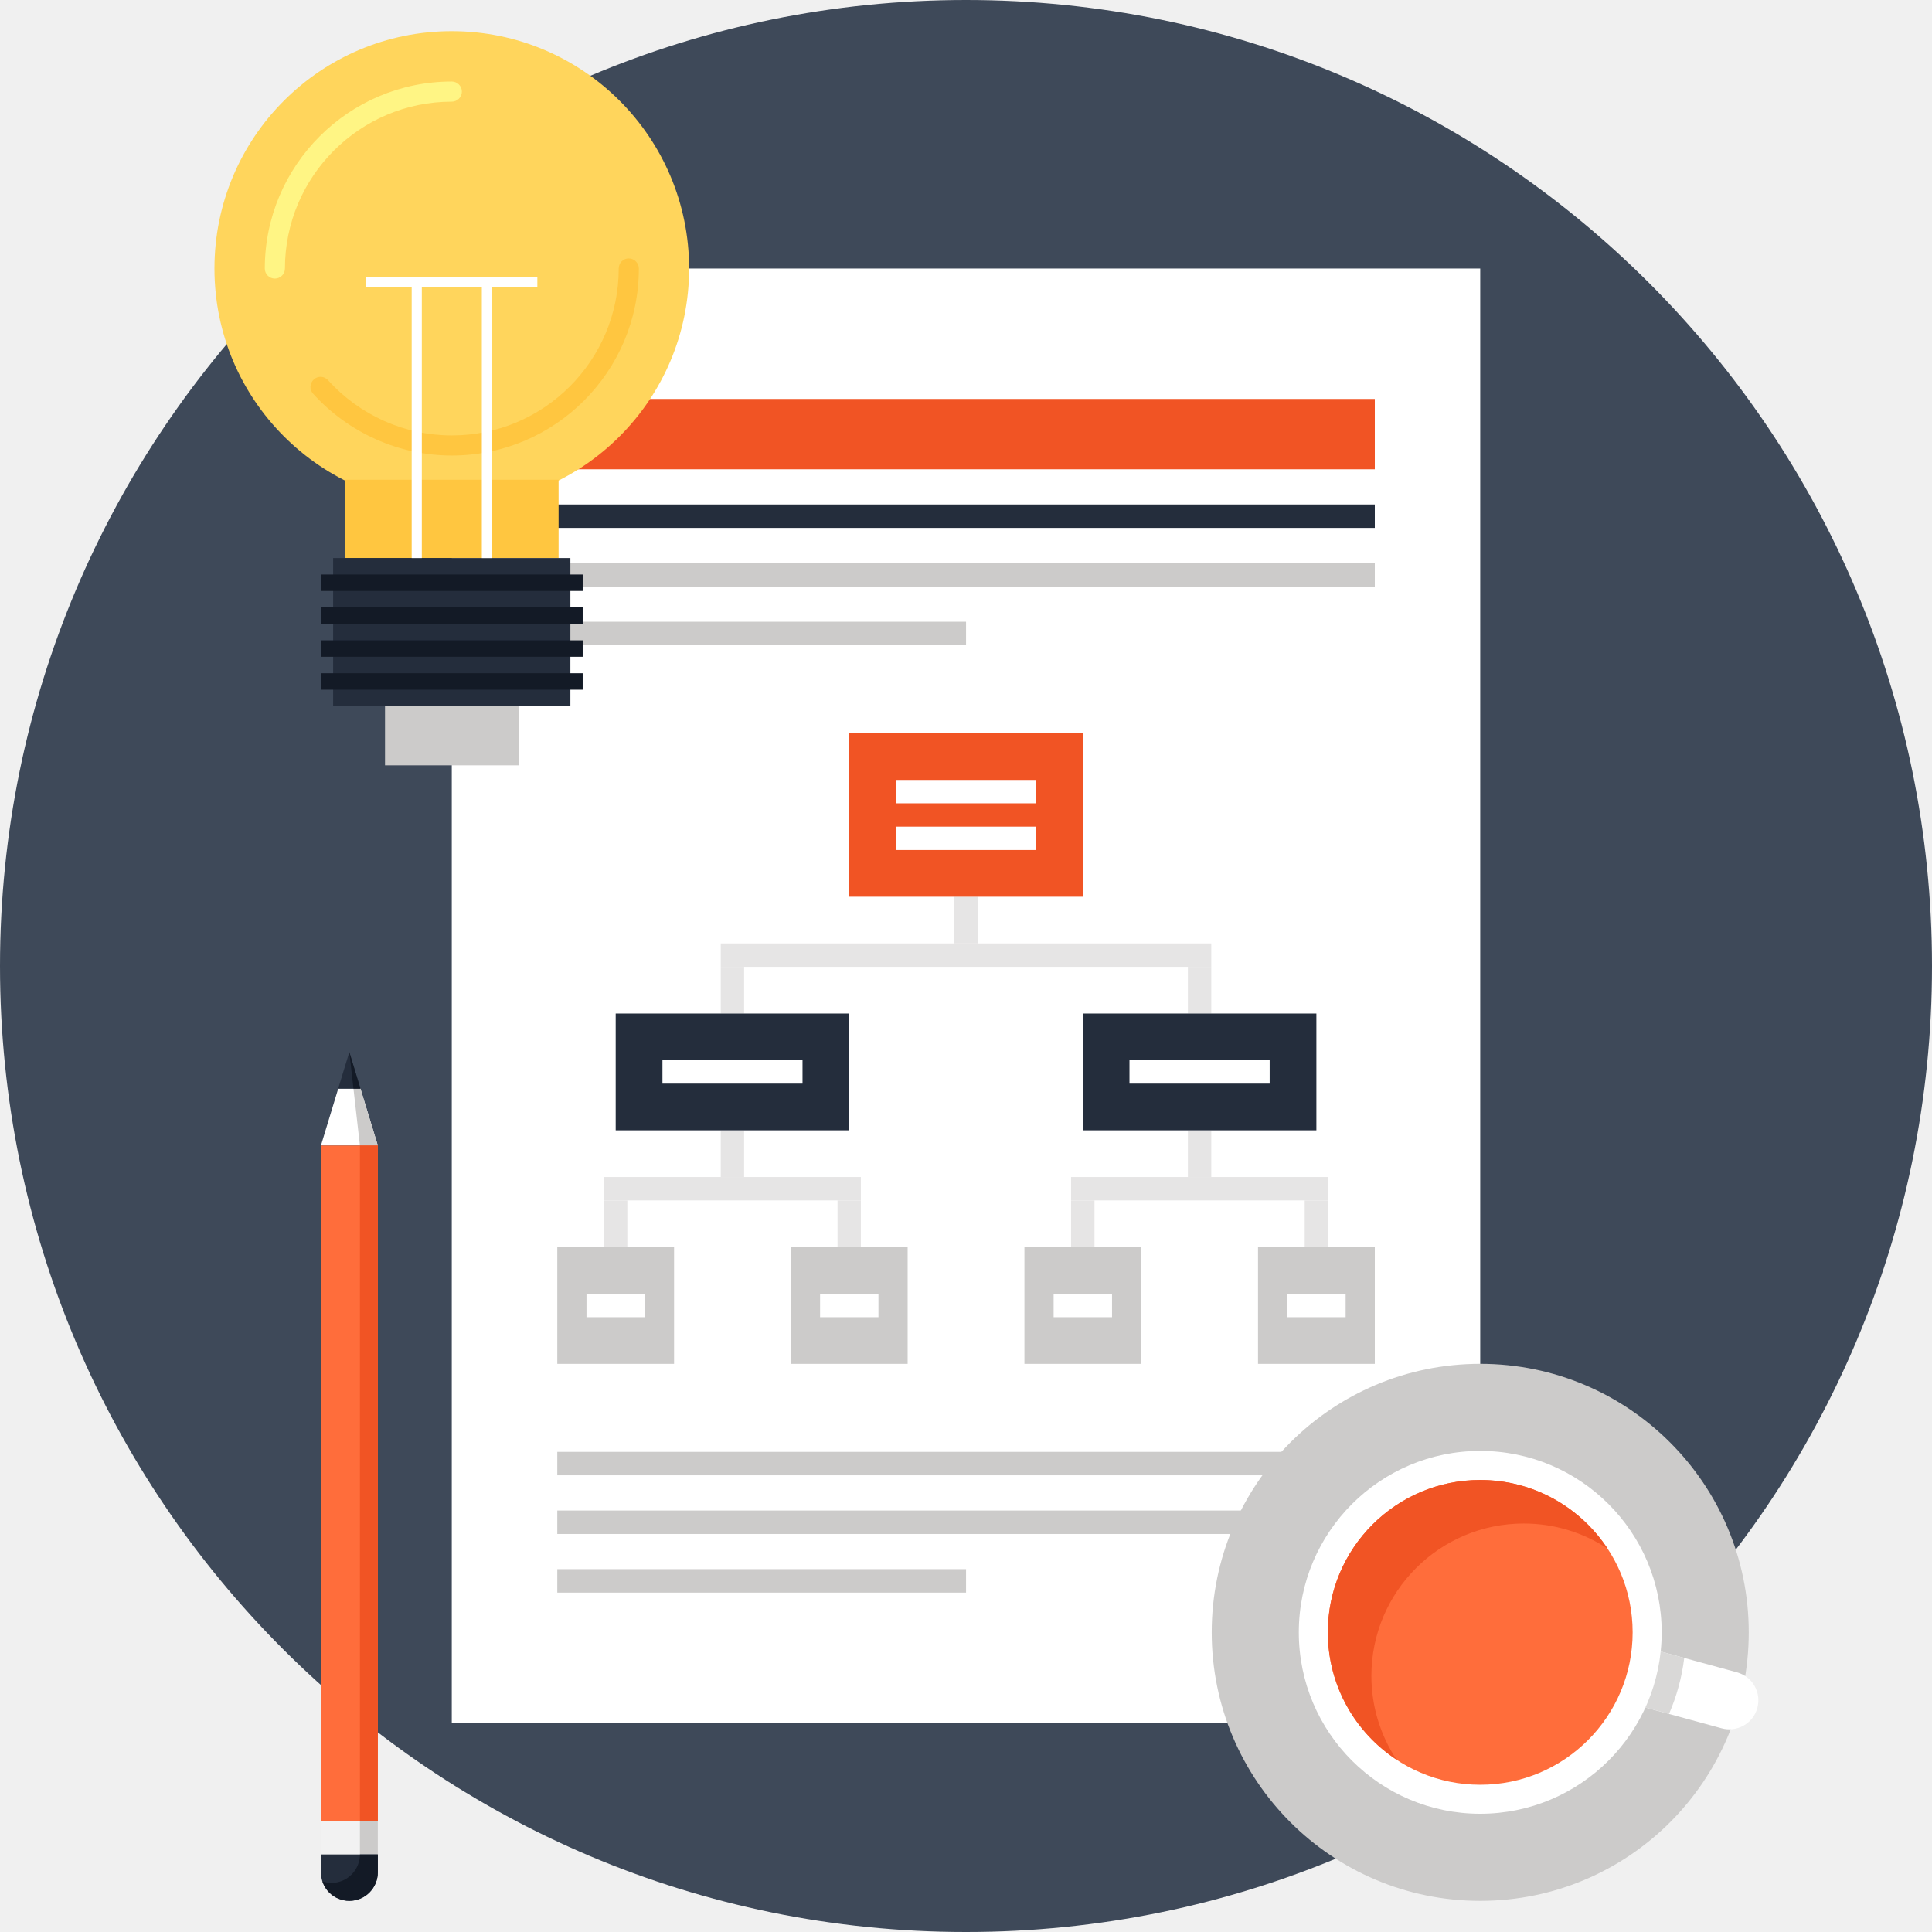
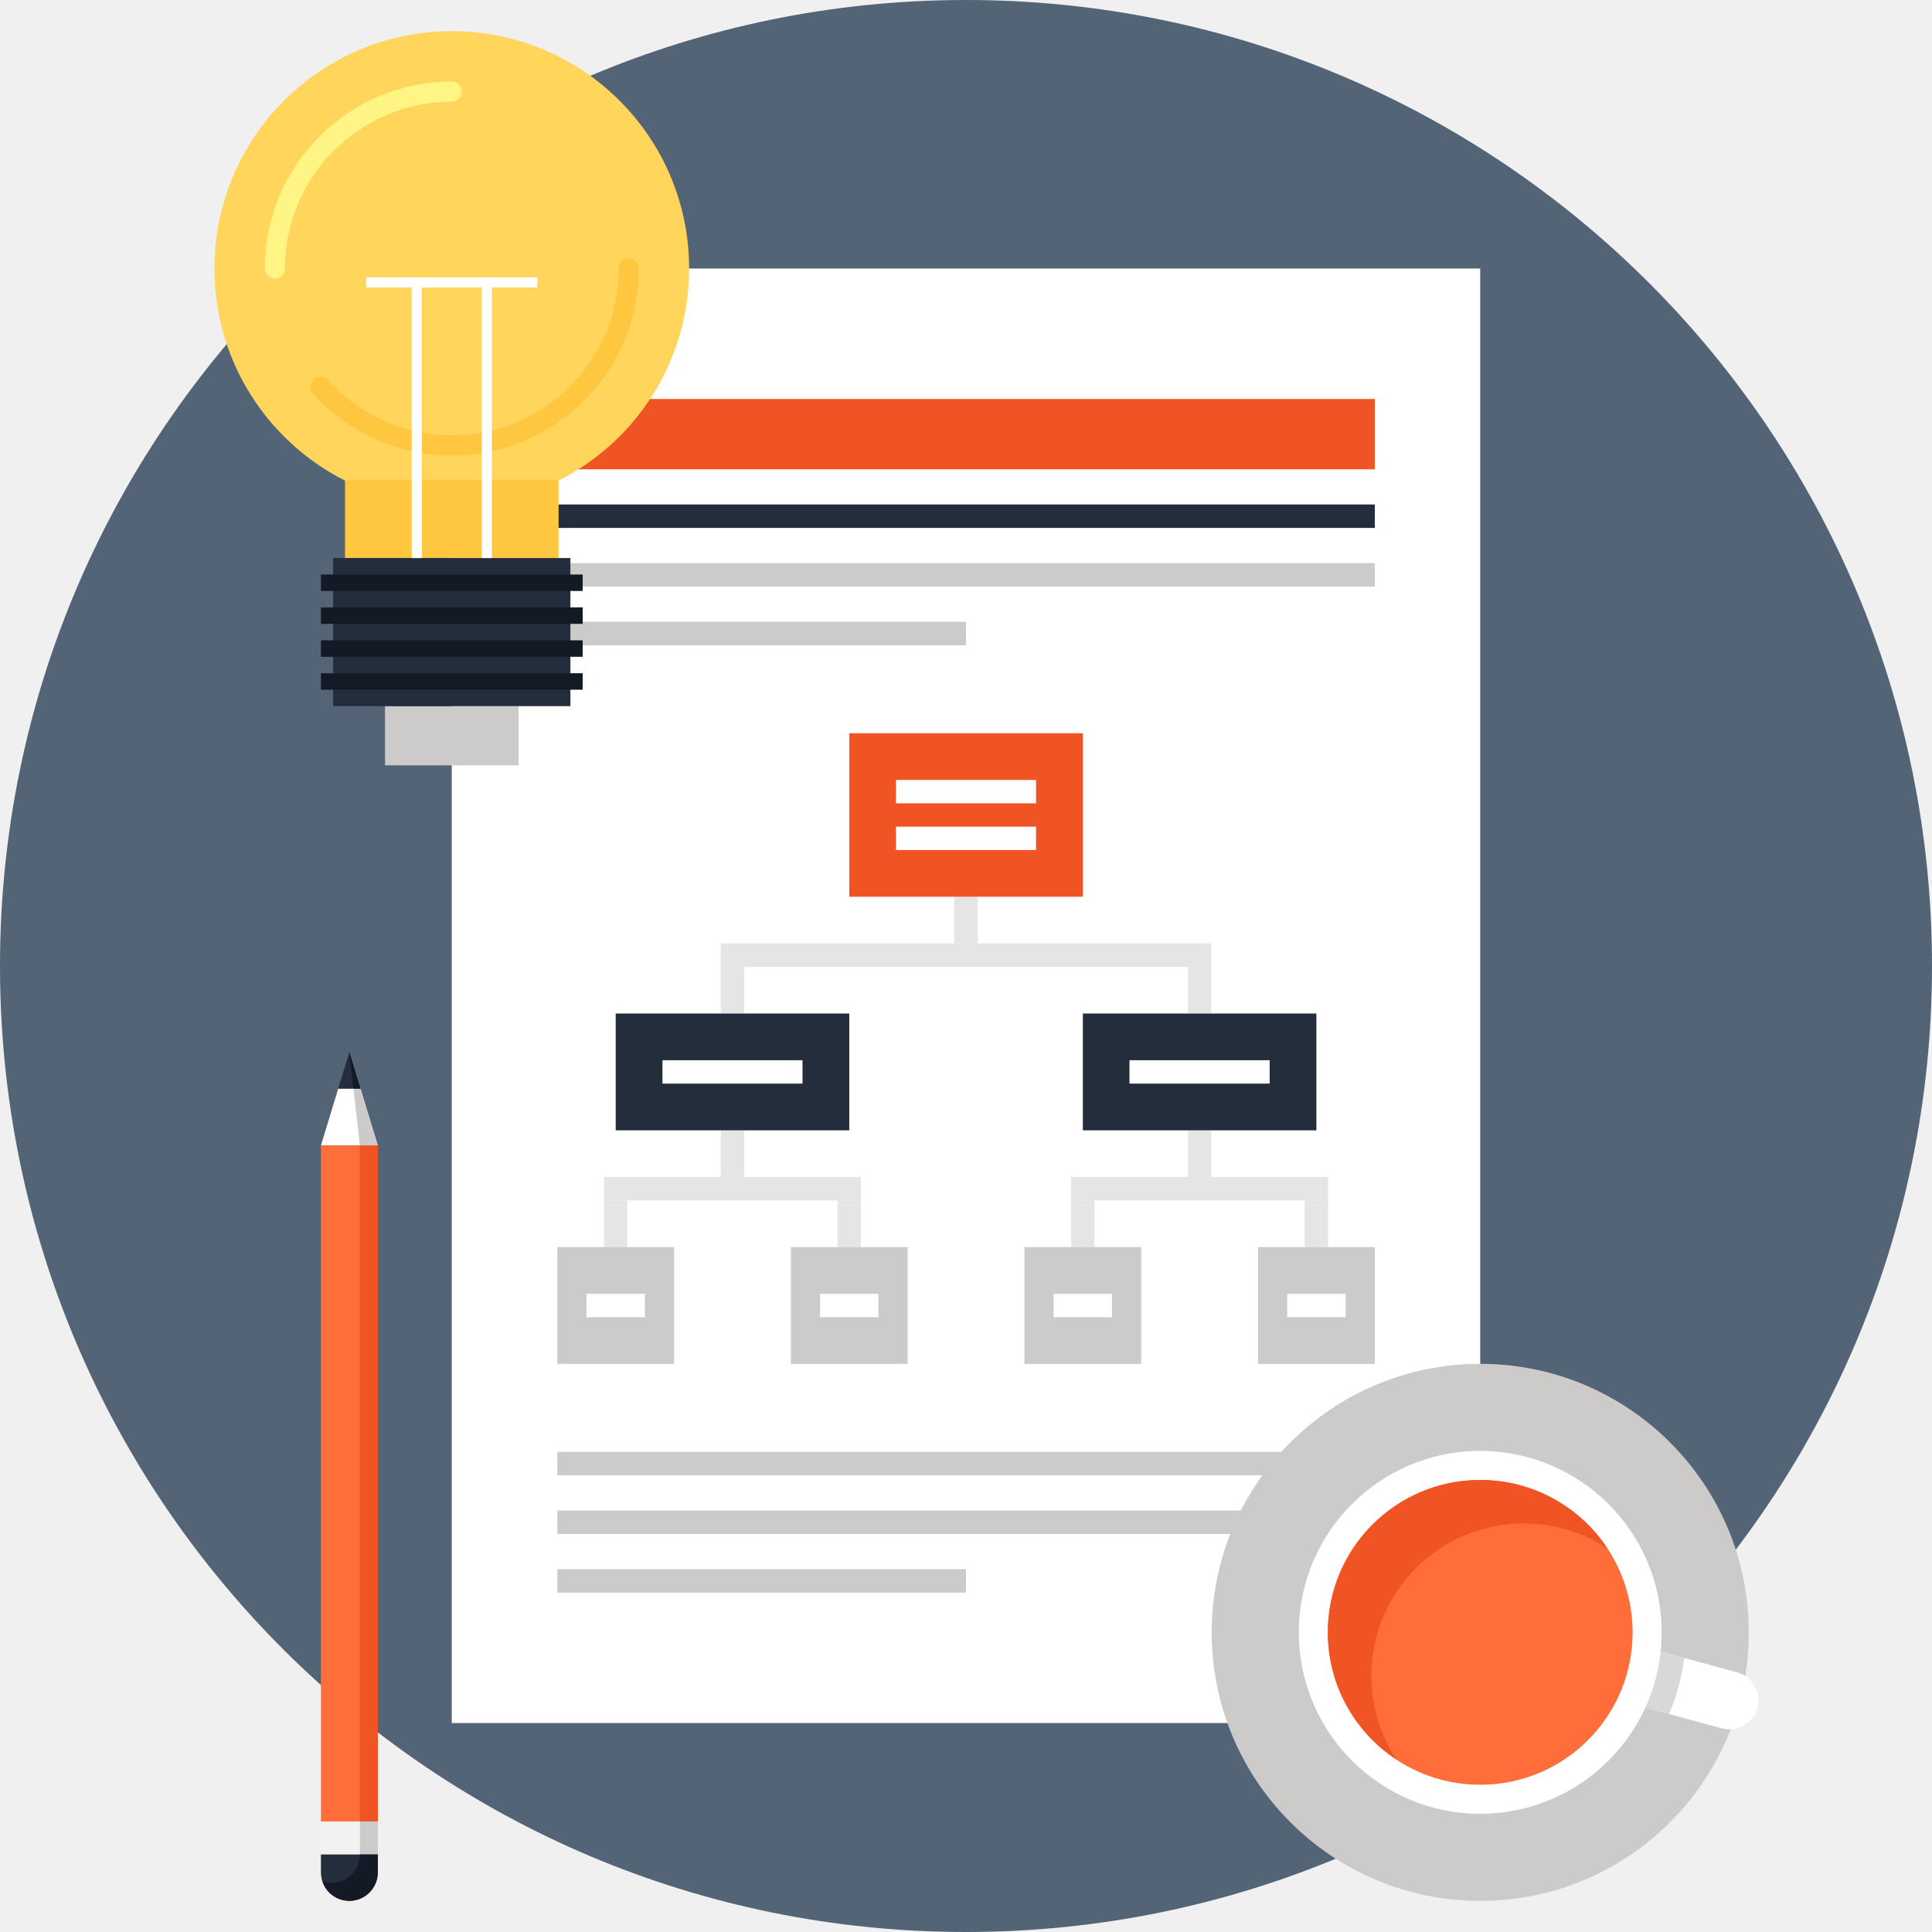
- <svg xmlns="http://www.w3.org/2000/svg" enable-background="new 0 0 155 155" height="155px" id="Layer_1" version="1.1" viewBox="0 0 155 155" width="155px" xml:space="preserve">
+ <svg xmlns="http://www.w3.org/2000/svg" version="1.1" id="Layer_1" x="0px" y="0px" width="155px" height="155px" viewBox="0 0 155 155" enable-background="new 0 0 155 155" xml:space="preserve">
  <g>
-     <circle cx="77.5" cy="77.5" fill="#3E4959" r="77.5" />
+     <circle fill="#546477" cx="77.5" cy="77.5" r="77.5" />
    <g>
      <g>
-         <rect fill="#FFFFFF" height="116.693" width="82.51" x="36.245" y="21.543" />
+         <rect x="36.245" y="21.543" fill="#FFFFFF" width="82.51" height="116.693" />
        <g>
          <g>
            <g>
              <g>
                <g>
-                   <rect fill="#E6E5E5" height="3.744" width="1.873" x="57.825" y="90.684" />
-                   <rect fill="#E6E5E5" height="3.744" width="1.868" x="48.461" y="96.306" />
-                   <rect fill="#E6E5E5" height="3.744" width="1.872" x="67.194" y="96.306" />
-                   <rect fill="#E6E5E5" height="1.878" width="20.605" x="48.461" y="94.428" />
+                   <rect x="57.825" y="90.684" fill="#E6E5E5" width="1.873" height="3.744" />
+                   <rect x="48.461" y="96.307" fill="#E6E5E5" width="1.868" height="3.743" />
+                   <rect x="67.194" y="96.307" fill="#E6E5E5" width="1.872" height="3.743" />
+                   <rect x="48.461" y="94.428" fill="#E6E5E5" width="20.605" height="1.879" />
                </g>
                <g>
-                   <rect fill="#E6E5E5" height="3.746" width="1.877" x="76.562" y="71.943" />
-                   <rect fill="#E6E5E5" height="3.747" width="1.873" x="57.825" y="77.566" />
-                   <rect fill="#E6E5E5" height="3.747" width="1.876" x="95.302" y="77.566" />
-                   <rect fill="#E6E5E5" height="1.877" width="39.353" x="57.825" y="75.689" />
+                   <rect x="76.562" y="71.943" fill="#E6E5E5" width="1.877" height="3.746" />
+                   <rect x="57.825" y="77.566" fill="#E6E5E5" width="1.873" height="3.747" />
+                   <rect x="95.302" y="77.566" fill="#E6E5E5" width="1.876" height="3.747" />
+                   <rect x="57.825" y="75.689" fill="#E6E5E5" width="39.353" height="1.877" />
                </g>
                <g>
-                   <rect fill="#E6E5E5" height="3.744" width="1.876" x="95.302" y="90.684" />
-                   <rect fill="#E6E5E5" height="3.744" width="1.878" x="85.93" y="96.306" />
-                   <rect fill="#E6E5E5" height="3.744" width="1.872" x="104.673" y="96.306" />
-                   <rect fill="#E6E5E5" height="1.878" width="20.615" x="85.93" y="94.428" />
+                   <rect x="95.302" y="90.684" fill="#E6E5E5" width="1.876" height="3.744" />
+                   <rect x="85.93" y="96.307" fill="#E6E5E5" width="1.879" height="3.743" />
+                   <rect x="104.673" y="96.307" fill="#E6E5E5" width="1.872" height="3.743" />
+                   <rect x="85.93" y="94.428" fill="#E6E5E5" width="20.615" height="1.879" />
                </g>
              </g>
            </g>
            <g>
              <g>
-                 <rect fill="#CCCBCA" height="9.37" width="9.369" x="44.71" y="100.05" />
-                 <rect fill="#FFFFFF" height="1.877" width="4.687" x="47.053" y="103.8" />
+                 <rect x="44.71" y="100.05" fill="#CCCBCA" width="9.369" height="9.37" />
+                 <rect x="47.053" y="103.8" fill="#FFFFFF" width="4.687" height="1.877" />
              </g>
              <g>
-                 <rect fill="#CCCBCA" height="9.37" width="9.368" x="63.45" y="100.05" />
-                 <rect fill="#FFFFFF" height="1.877" width="4.683" x="65.793" y="103.8" />
+                 <rect x="63.45" y="100.05" fill="#CCCBCA" width="9.368" height="9.37" />
+                 <rect x="65.793" y="103.8" fill="#FFFFFF" width="4.683" height="1.877" />
              </g>
              <g>
-                 <rect fill="#CCCBCA" height="9.37" width="9.372" x="82.188" y="100.05" />
-                 <rect fill="#FFFFFF" height="1.877" width="4.685" x="84.53" y="103.8" />
+                 <rect x="82.188" y="100.05" fill="#CCCBCA" width="9.373" height="9.37" />
+                 <rect x="84.529" y="103.8" fill="#FFFFFF" width="4.686" height="1.877" />
              </g>
              <g>
-                 <rect fill="#CCCBCA" height="9.37" width="9.37" x="100.928" y="100.05" />
-                 <rect fill="#FFFFFF" height="1.877" width="4.687" x="103.271" y="103.8" />
+                 <rect x="100.928" y="100.05" fill="#CCCBCA" width="9.37" height="9.37" />
+                 <rect x="103.271" y="103.8" fill="#FFFFFF" width="4.687" height="1.877" />
              </g>
            </g>
            <g>
              <g>
-                 <rect fill="#242D3C" height="9.37" width="18.739" x="49.396" y="81.313" />
-                 <rect fill="#FFFFFF" height="1.878" width="11.237" x="53.147" y="85.058" />
+                 <rect x="49.396" y="81.313" fill="#242D3C" width="18.739" height="9.371" />
+                 <rect x="53.147" y="85.059" fill="#FFFFFF" width="11.237" height="1.877" />
              </g>
              <g>
-                 <rect fill="#242D3C" height="9.37" width="18.735" x="86.876" y="81.313" />
-                 <rect fill="#FFFFFF" height="1.878" width="11.247" x="90.615" y="85.058" />
+                 <rect x="86.876" y="81.313" fill="#242D3C" width="18.735" height="9.371" />
+                 <rect x="90.615" y="85.059" fill="#FFFFFF" width="11.246" height="1.877" />
              </g>
            </g>
            <g>
-               <rect fill="#F15424" height="13.116" width="18.741" x="68.135" y="58.827" />
-               <rect fill="#FFFFFF" height="1.874" width="11.241" x="71.88" y="66.321" />
-               <rect fill="#FFFFFF" height="1.876" width="11.241" x="71.88" y="62.573" />
+               <rect x="68.135" y="58.827" fill="#F15424" width="18.741" height="13.116" />
+               <rect x="71.88" y="66.321" fill="#FFFFFF" width="11.241" height="1.874" />
+               <rect x="71.88" y="62.573" fill="#FFFFFF" width="11.241" height="1.876" />
            </g>
          </g>
          <g>
-             <rect fill="#CCCBCA" height="1.881" width="65.588" x="44.71" y="116.48" />
-             <rect fill="#CCCBCA" height="1.883" width="65.588" x="44.71" y="121.186" />
-             <rect fill="#CCCBCA" height="1.883" width="32.794" x="44.71" y="125.889" />
+             <rect x="44.71" y="116.48" fill="#CCCBCA" width="65.588" height="1.881" />
+             <rect x="44.71" y="121.186" fill="#CCCBCA" width="65.588" height="1.883" />
+             <rect x="44.71" y="125.889" fill="#CCCBCA" width="32.794" height="1.883" />
          </g>
          <g>
-             <rect fill="#242D3C" height="1.881" width="65.588" x="44.71" y="40.473" />
-             <rect fill="#F15424" height="5.642" width="65.588" x="44.71" y="32.008" />
-             <rect fill="#CCCBCA" height="1.881" width="65.588" x="44.71" y="45.18" />
-             <rect fill="#CCCBCA" height="1.886" width="32.794" x="44.71" y="49.881" />
+             <rect x="44.71" y="40.473" fill="#242D3C" width="65.588" height="1.881" />
+             <rect x="44.71" y="32.008" fill="#F15424" width="65.588" height="5.642" />
+             <rect x="44.71" y="45.18" fill="#CCCBCA" width="65.588" height="1.881" />
+             <rect x="44.71" y="49.881" fill="#CCCBCA" width="32.794" height="1.886" />
          </g>
        </g>
      </g>
      <g>
-         <circle cx="118.756" cy="130.96" fill="#CCCBCA" r="21.543" />
-         <path d="M140.986,137.029c-0.156,0.574-0.529,1.09-1.088,1.406c-0.56,0.317-1.193,0.381-1.768,0.225l-6.74-1.838     l1.226-4.493l6.738,1.839c0.576,0.157,1.094,0.533,1.412,1.094C141.084,135.816,141.143,136.452,140.986,137.029z" fill="#FFFFFF" />
-         <path d="M132.616,132.329l-1.226,4.493l2.512,0.684c0.61-1.406,1.029-2.918,1.221-4.492L132.616,132.329z" fill="#D9D8D7" />
-         <path d="M133.313,130.96c0,8.04-6.521,14.554-14.559,14.554c-8.034,0-14.553-6.514-14.553-14.554     c0-8.039,6.519-14.556,14.553-14.556C126.793,116.404,133.313,122.921,133.313,130.96z" fill="#FFFFFF" />
-         <path d="M130.983,130.96c0,6.751-5.471,12.228-12.229,12.228c-6.753,0-12.225-5.477-12.225-12.228     s5.472-12.226,12.225-12.226C125.513,118.734,130.983,124.209,130.983,130.96z" fill="#FF6D3B" />
-         <path d="M110.024,134.455c0-6.756,5.472-12.227,12.223-12.227c2.484,0,4.795,0.74,6.721,2.011     c-2.187-3.314-5.94-5.505-10.213-5.505c-6.753,0-12.225,5.475-12.225,12.226c0,4.269,2.19,8.028,5.511,10.212     C110.766,139.244,110.024,136.934,110.024,134.455z" fill="#F15424" />
+         <circle fill="#CCCBCA" cx="118.756" cy="130.96" r="21.543" />
+         <path fill="#FFFFFF" d="M140.986,137.029c-0.156,0.574-0.529,1.09-1.088,1.406c-0.561,0.316-1.193,0.381-1.769,0.225     l-6.739-1.838l1.226-4.493l6.737,1.839c0.576,0.157,1.094,0.533,1.412,1.094C141.084,135.816,141.143,136.452,140.986,137.029z" />
+         <path fill="#D9D8D7" d="M132.616,132.329l-1.226,4.493l2.512,0.684c0.609-1.406,1.029-2.918,1.221-4.492L132.616,132.329z" />
+         <path fill="#FFFFFF" d="M133.313,130.96c0,8.04-6.521,14.554-14.559,14.554c-8.033,0-14.553-6.514-14.553-14.554     c0-8.039,6.52-14.556,14.553-14.556C126.793,116.404,133.313,122.921,133.313,130.96z" />
+         <path fill="#FF6D3B" d="M130.982,130.96c0,6.751-5.471,12.228-12.229,12.228c-6.753,0-12.225-5.477-12.225-12.228     s5.472-12.226,12.225-12.226C125.514,118.734,130.982,124.209,130.982,130.96z" />
+         <path fill="#F15424" d="M110.023,134.455c0-6.756,5.473-12.227,12.224-12.227c2.483,0,4.795,0.739,6.721,2.011     c-2.187-3.314-5.94-5.505-10.213-5.505c-6.753,0-12.226,5.475-12.226,12.226c0,4.269,2.191,8.028,5.512,10.212     C110.766,139.244,110.023,136.934,110.023,134.455z" />
      </g>
      <g>
        <polygon fill="#FFFFFF" points="28.919,87.338 27.135,87.338 25.747,91.905 30.312,91.905    " />
        <polygon fill="#CCCBCA" points="28.919,87.338 28.357,87.338 28.876,91.905 30.312,91.905    " />
-         <rect fill="#FF6D3B" height="54.228" width="4.564" x="25.747" y="91.905" />
-         <rect fill="#F15424" height="54.228" width="1.436" x="28.876" y="91.905" />
+         <rect x="25.747" y="91.905" fill="#FF6D3B" width="4.564" height="54.228" />
+         <rect x="28.876" y="91.905" fill="#F15424" width="1.436" height="54.228" />
        <polygon fill="#242D3C" points="28.919,87.338 28.027,84.405 27.13,87.338    " />
        <polygon fill="#131A26" points="28.919,87.338 28.027,84.405 28.356,87.338    " />
-         <rect fill="#F2F2F2" height="2.647" width="4.564" x="25.747" y="146.133" />
-         <rect fill="#CCCBCA" height="2.647" width="1.436" x="28.876" y="146.133" />
-         <path d="M30.312,150.218c0,0.584-0.229,1.169-0.672,1.614c-0.445,0.445-1.029,0.668-1.612,0.668l0,0     c-0.585,0-1.171-0.223-1.615-0.668c-0.446-0.445-0.665-1.03-0.665-1.614v-1.438h4.564V150.218z" fill="#242D3C" />
-         <path d="M28.876,148.78c0,0.585-0.229,1.171-0.674,1.616c-0.444,0.444-1.03,0.668-1.613,0.668     c-0.239,0-0.482-0.049-0.723-0.123c0.111,0.322,0.286,0.629,0.546,0.891c0.444,0.445,1.03,0.668,1.615,0.668     c0.583,0,1.167-0.223,1.612-0.668c0.443-0.445,0.672-1.03,0.672-1.614v-1.438H28.876z" fill="#131A26" />
+         <rect x="25.747" y="146.133" fill="#F2F2F2" width="4.564" height="2.647" />
+         <rect x="28.876" y="146.133" fill="#CCCBCA" width="1.436" height="2.647" />
+         <path fill="#242D3C" d="M30.312,150.218c0,0.584-0.229,1.169-0.672,1.614c-0.445,0.445-1.029,0.668-1.612,0.668l0,0     c-0.585,0-1.171-0.223-1.615-0.668c-0.446-0.445-0.665-1.03-0.665-1.614v-1.438h4.564V150.218z" />
+         <path fill="#131A26" d="M28.876,148.78c0,0.585-0.229,1.171-0.674,1.616c-0.444,0.443-1.03,0.668-1.613,0.668     c-0.239,0-0.482-0.049-0.723-0.123c0.111,0.322,0.286,0.629,0.546,0.891c0.444,0.445,1.03,0.668,1.615,0.668     c0.583,0,1.167-0.223,1.612-0.668c0.443-0.445,0.672-1.03,0.672-1.614v-1.438H28.876z" />
      </g>
      <g>
-         <path d="M55.286,21.543c0,10.52-8.522,19.043-19.043,19.043c-10.519,0-19.038-8.523-19.038-19.043     c0-10.517,8.52-19.043,19.038-19.043C46.764,2.5,55.286,11.026,55.286,21.543z" fill="#FFD55C" />
-         <path d="M36.245,36.546c-4.226,0-8.276-1.812-11.13-4.963c-0.298-0.333-0.273-0.841,0.066-1.141     c0.327-0.301,0.833-0.273,1.133,0.056c2.546,2.821,6.166,4.436,9.931,4.436c7.39,0,13.394-6.006,13.394-13.391     c0-0.443,0.356-0.811,0.802-0.811s0.813,0.367,0.813,0.811C51.253,29.814,44.521,36.546,36.245,36.546z" fill="#FFC640" />
-         <path d="M22.05,22.35c-0.444,0-0.805-0.359-0.805-0.807c0-8.27,6.729-15.003,14.998-15.003     c0.445,0,0.813,0.359,0.813,0.807c0,0.444-0.367,0.809-0.813,0.809c-7.377,0-13.383,6.005-13.383,13.388     C22.86,21.99,22.494,22.35,22.05,22.35z" fill="#FFF584" />
-         <rect fill="#FFC640" height="6.281" width="17.134" x="27.68" y="38.49" />
-         <rect fill="#CCCBCA" height="4.749" width="10.72" x="30.889" y="56.652" />
-         <rect fill="#242D3C" height="11.881" width="19.034" x="26.727" y="44.771" />
-         <rect fill="#131A26" height="1.32" width="21" x="25.747" y="46.092" />
-         <rect fill="#131A26" height="1.321" width="21" x="25.747" y="48.731" />
-         <rect fill="#131A26" height="1.321" width="21" x="25.747" y="51.371" />
-         <rect fill="#131A26" height="1.321" width="21" x="25.747" y="54.012" />
+         <path fill="#FFD55C" d="M55.286,21.543c0,10.52-8.522,19.043-19.043,19.043c-10.519,0-19.038-8.523-19.038-19.043     c0-10.517,8.52-19.043,19.038-19.043C46.764,2.5,55.286,11.026,55.286,21.543z" />
+         <path fill="#FFC640" d="M36.245,36.546c-4.226,0-8.276-1.812-11.13-4.963c-0.298-0.333-0.273-0.841,0.066-1.141     c0.327-0.301,0.833-0.273,1.133,0.056c2.546,2.821,6.166,4.436,9.931,4.436c7.39,0,13.394-6.006,13.394-13.391     c0-0.443,0.356-0.811,0.802-0.811c0.446,0,0.813,0.367,0.813,0.811C51.253,29.814,44.521,36.546,36.245,36.546z" />
+         <path fill="#FFF584" d="M22.05,22.35c-0.444,0-0.805-0.359-0.805-0.807c0-8.27,6.729-15.003,14.998-15.003     c0.445,0,0.813,0.359,0.813,0.807c0,0.444-0.367,0.809-0.813,0.809c-7.377,0-13.383,6.005-13.383,13.388     C22.86,21.99,22.494,22.35,22.05,22.35z" />
+         <rect x="27.68" y="38.49" fill="#FFC640" width="17.134" height="6.281" />
+         <rect x="30.889" y="56.652" fill="#CCCBCA" width="10.72" height="4.749" />
+         <rect x="26.727" y="44.771" fill="#242D3C" width="19.034" height="11.881" />
+         <rect x="25.747" y="46.092" fill="#131A26" width="21" height="1.32" />
+         <rect x="25.747" y="48.731" fill="#131A26" width="21" height="1.321" />
+         <rect x="25.747" y="51.371" fill="#131A26" width="21" height="1.321" />
+         <rect x="25.747" y="54.012" fill="#131A26" width="21" height="1.321" />
        <g>
-           <rect fill="#FFFFFF" height="21.709" width="0.813" x="33.028" y="23.063" />
-           <rect fill="#FFFFFF" height="21.709" width="0.804" x="38.657" y="23.063" />
+           <rect x="33.028" y="23.063" fill="#FFFFFF" width="0.813" height="21.709" />
+           <rect x="38.657" y="23.063" fill="#FFFFFF" width="0.804" height="21.709" />
        </g>
-         <rect fill="#FFFFFF" height="0.809" width="13.731" x="29.379" y="22.254" />
+         <rect x="29.379" y="22.254" fill="#FFFFFF" width="13.731" height="0.809" />
      </g>
    </g>
  </g>
</svg>
